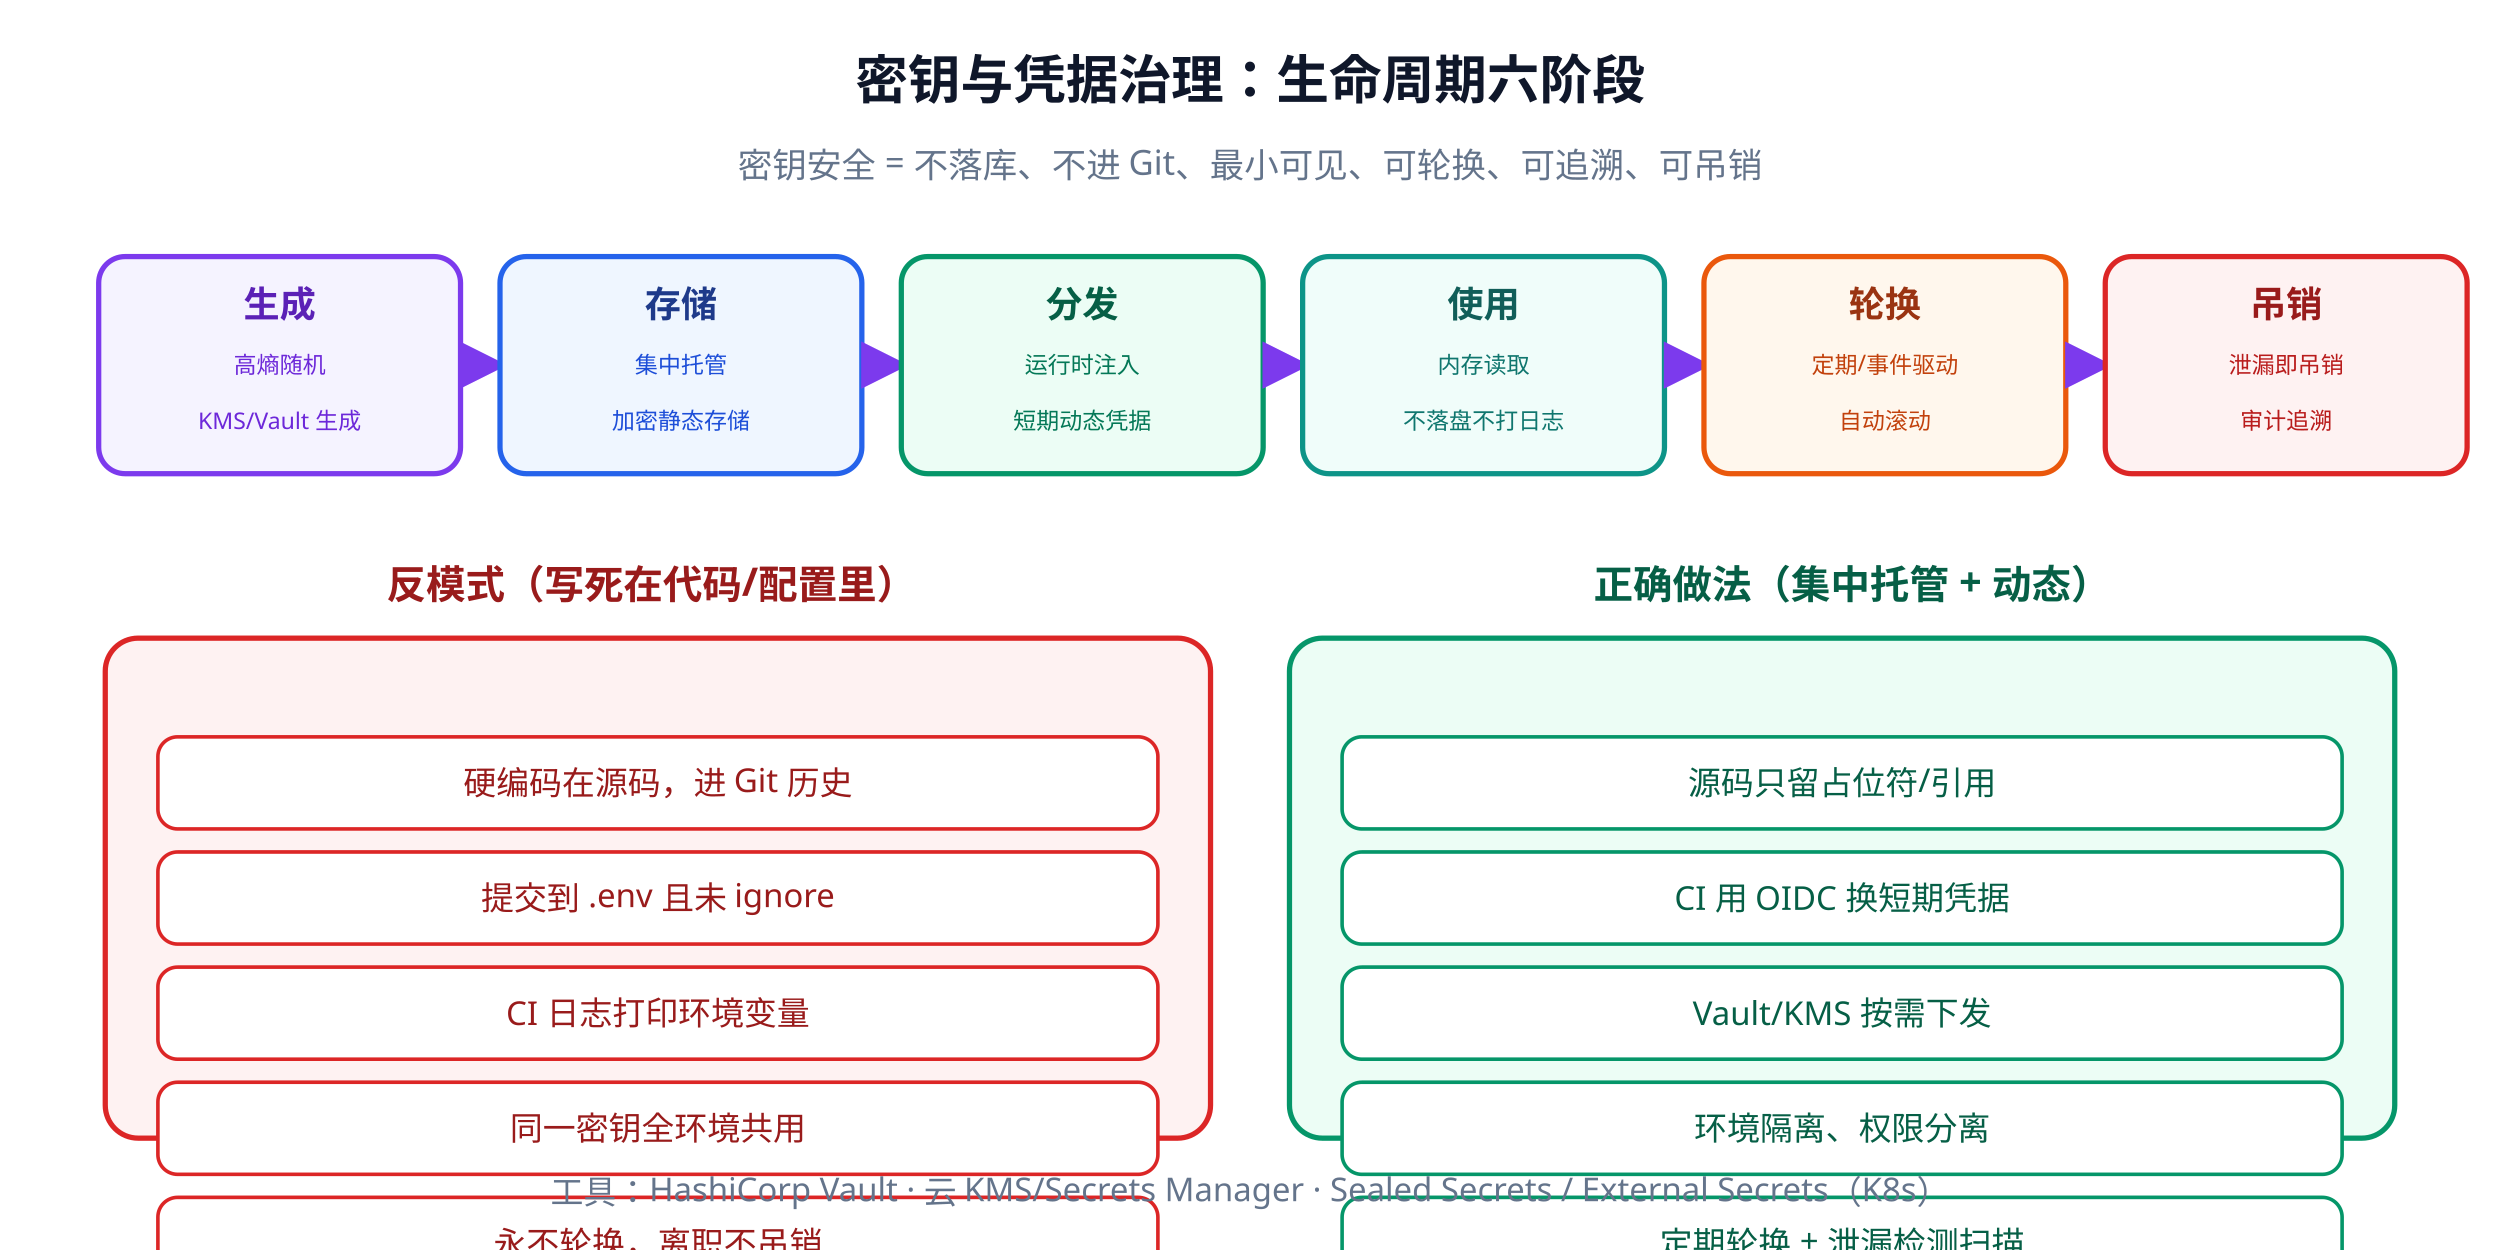
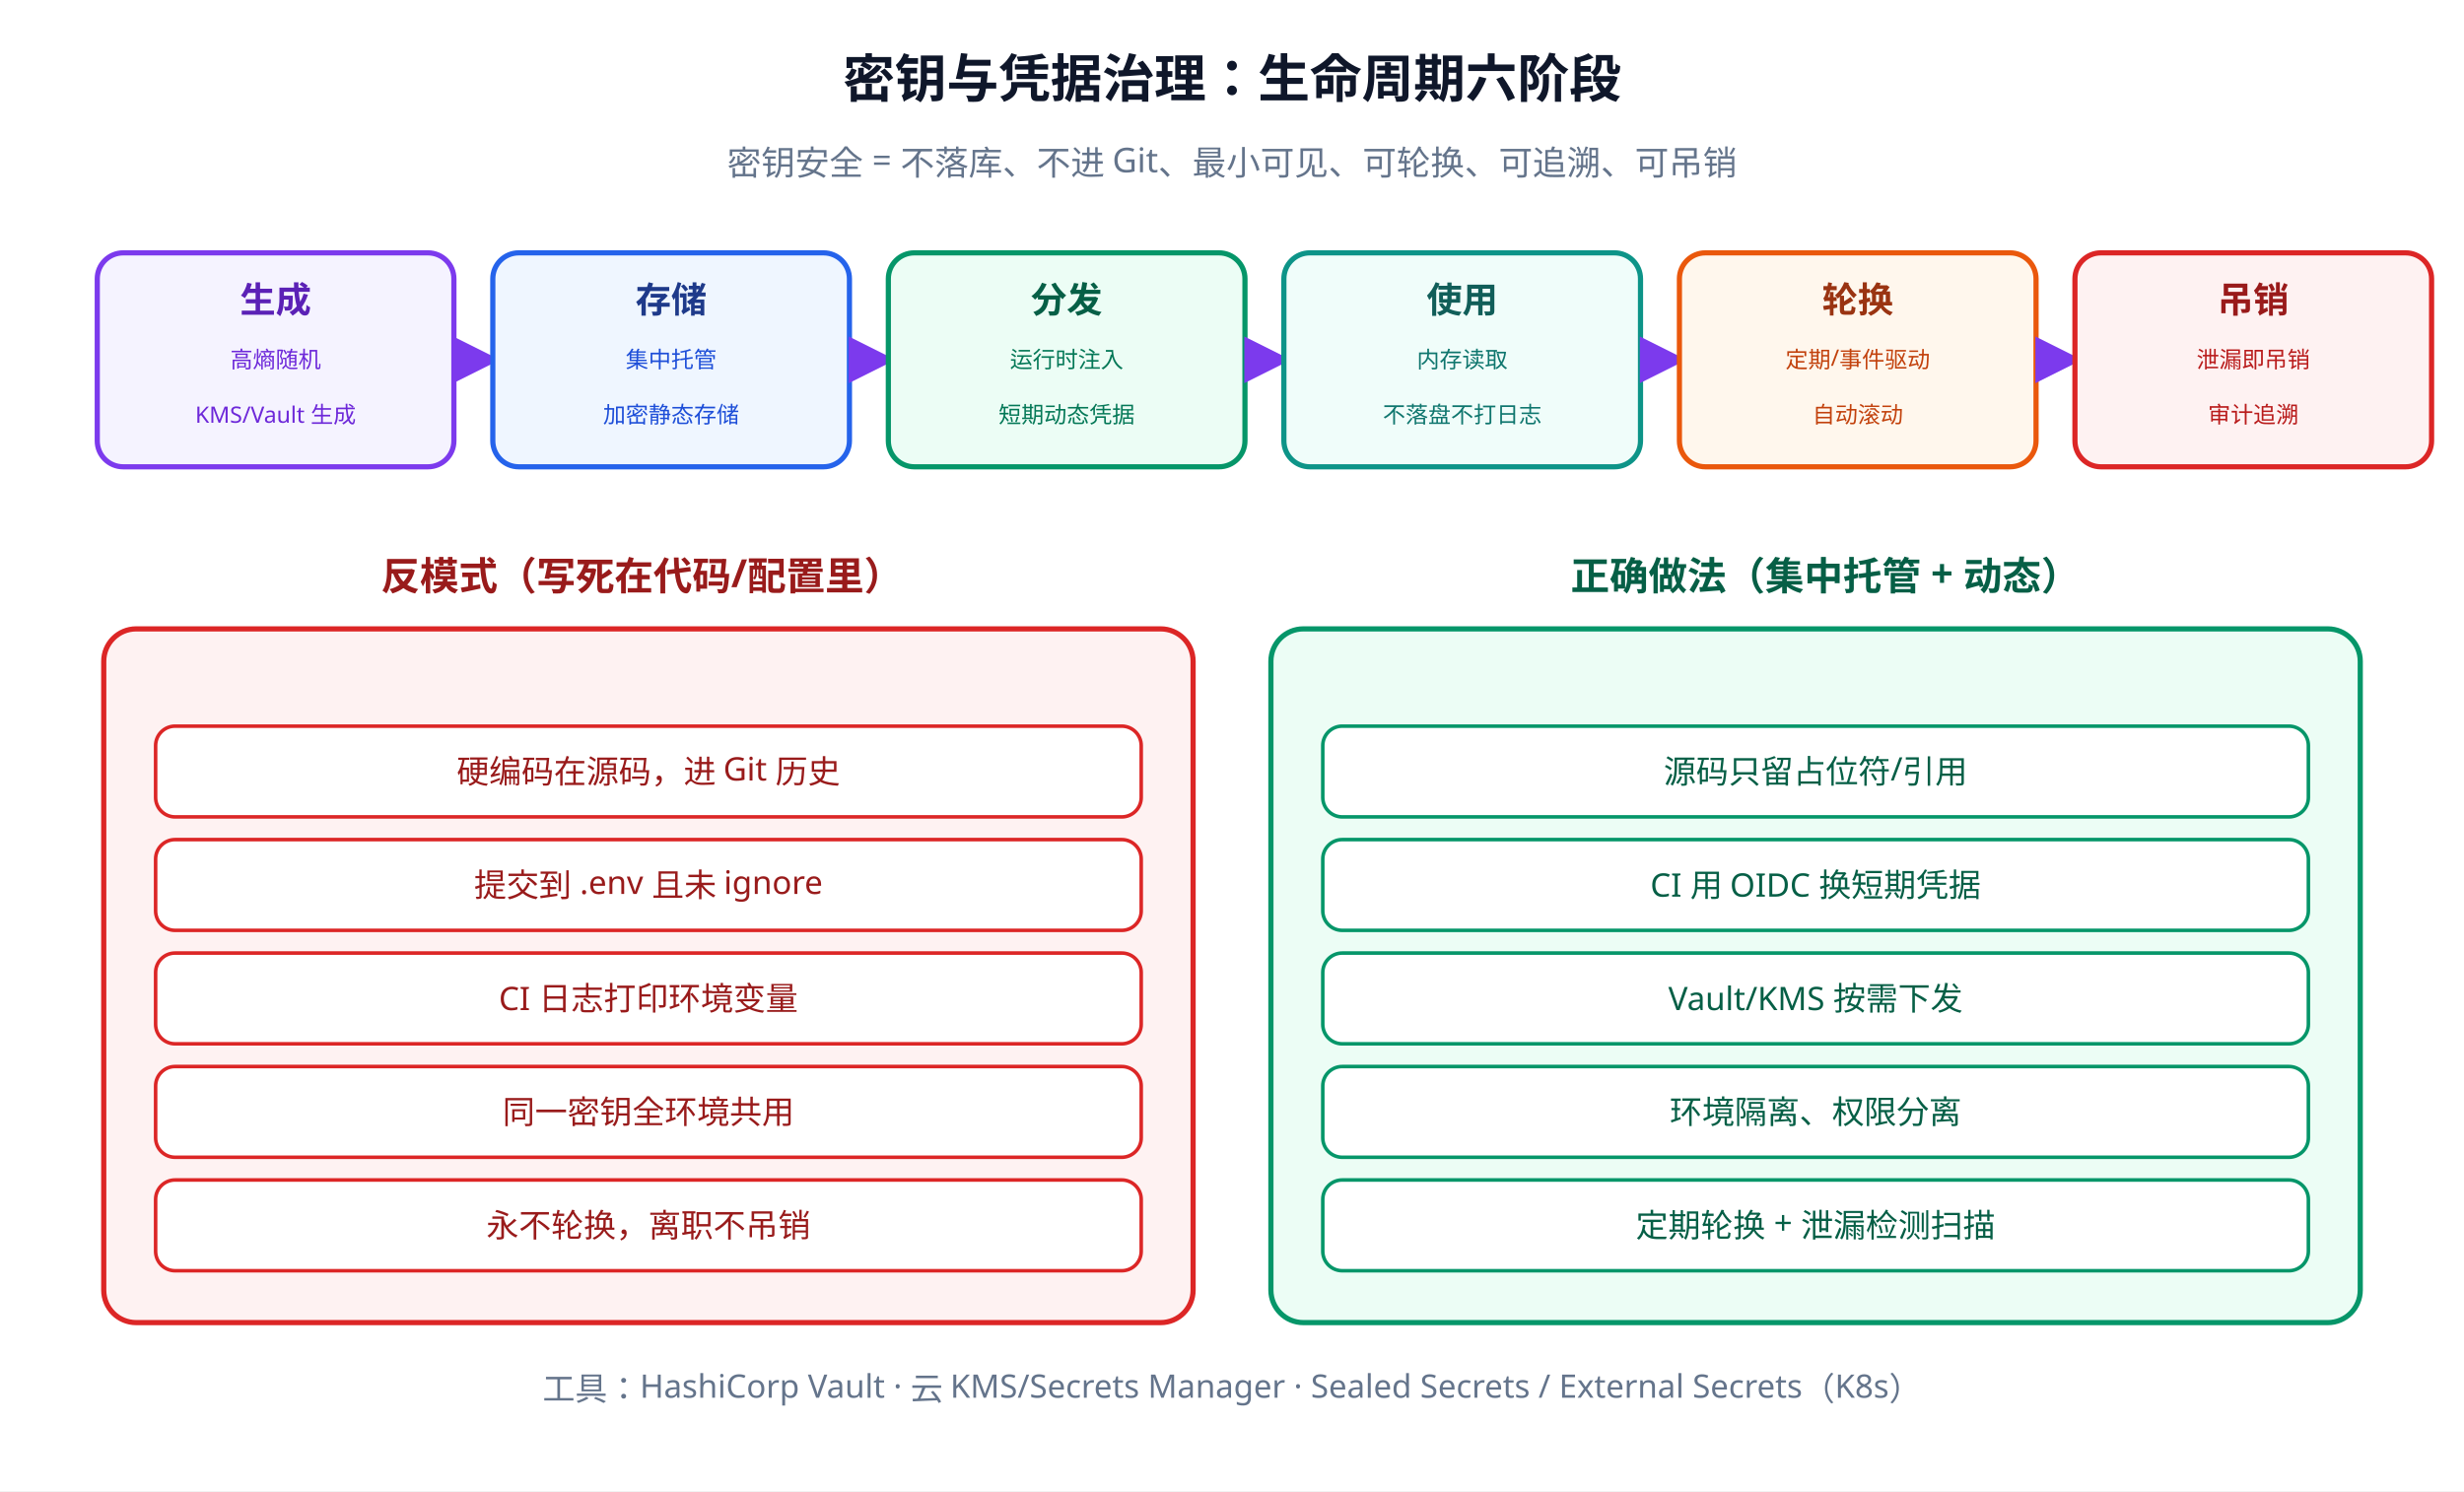
- <svg xmlns="http://www.w3.org/2000/svg" viewBox="0 0 760 380" width="760" height="380" font-family="Microsoft YaHei, PingFang SC, sans-serif">
-   <rect width="760" height="380" fill="#FFFFFF" />
+ <svg xmlns="http://www.w3.org/2000/svg" viewBox="0 0 760 460" width="760" height="460" font-family="Microsoft YaHei, PingFang SC, sans-serif">
+   <rect width="760" height="460" fill="#FFFFFF" />
  <text x="380" y="30" text-anchor="middle" font-size="16" fill="#0F172A" font-weight="bold">密钥与凭据治理：生命周期六阶段</text>
  <text x="380" y="54" text-anchor="middle" font-size="10.5" fill="#64748B">密钥安全 = 不落库、不进 Git、最小可见、可轮换、可追溯、可吊销</text>
  <rect x="30" y="78" width="110" height="66" rx="8" fill="#F5F3FF" stroke="#7C3AED" stroke-width="1.6" />
  <text x="85" y="96.42" text-anchor="middle" font-size="11" fill="#5B21B6" font-weight="bold">生成</text>
  <text x="85" y="113.42" text-anchor="middle" font-size="7.0" fill="#6D28D9">高熵随机</text>
  <text x="85" y="130.42" text-anchor="middle" font-size="7.0" fill="#6D28D9">KMS/Vault 生成</text>
  <line x1="141" y1="111.0" x2="151" y2="111.0" stroke="#7C3AED" stroke-width="1.6" marker-end="url(#arw)" />
  <rect x="152" y="78" width="110" height="66" rx="8" fill="#EFF6FF" stroke="#2563EB" stroke-width="1.6" />
  <text x="207" y="96.42" text-anchor="middle" font-size="11" fill="#1E3A8A" font-weight="bold">存储</text>
  <text x="207" y="113.42" text-anchor="middle" font-size="7.0" fill="#1D4ED8">集中托管</text>
  <text x="207" y="130.42" text-anchor="middle" font-size="7.0" fill="#1D4ED8">加密静态存储</text>
  <line x1="263" y1="111.0" x2="273" y2="111.0" stroke="#7C3AED" stroke-width="1.6" marker-end="url(#arw)" />
  <rect x="274" y="78" width="110" height="66" rx="8" fill="#ECFDF5" stroke="#059669" stroke-width="1.6" />
  <text x="329" y="96.42" text-anchor="middle" font-size="11" fill="#065F46" font-weight="bold">分发</text>
  <text x="329" y="113.42" text-anchor="middle" font-size="7.0" fill="#047857">运行时注入</text>
  <text x="329" y="130.42" text-anchor="middle" font-size="7.0" fill="#047857">短期动态凭据</text>
  <line x1="385" y1="111.0" x2="395" y2="111.0" stroke="#7C3AED" stroke-width="1.6" marker-end="url(#arw)" />
  <rect x="396" y="78" width="110" height="66" rx="8" fill="#F0FDFA" stroke="#0D9488" stroke-width="1.6" />
  <text x="451" y="96.42" text-anchor="middle" font-size="11" fill="#115E59" font-weight="bold">使用</text>
  <text x="451" y="113.42" text-anchor="middle" font-size="7.0" fill="#0F766E">内存读取</text>
  <text x="451" y="130.42" text-anchor="middle" font-size="7.0" fill="#0F766E">不落盘不打日志</text>
  <line x1="507" y1="111.0" x2="517" y2="111.0" stroke="#7C3AED" stroke-width="1.6" marker-end="url(#arw)" />
  <rect x="518" y="78" width="110" height="66" rx="8" fill="#FFF7ED" stroke="#EA580C" stroke-width="1.6" />
  <text x="573" y="96.42" text-anchor="middle" font-size="11" fill="#9A3412" font-weight="bold">轮换</text>
  <text x="573" y="113.42" text-anchor="middle" font-size="7.0" fill="#C2410C">定期/事件驱动</text>
  <text x="573" y="130.42" text-anchor="middle" font-size="7.0" fill="#C2410C">自动滚动</text>
  <line x1="629" y1="111.0" x2="639" y2="111.0" stroke="#7C3AED" stroke-width="1.6" marker-end="url(#arw)" />
  <rect x="640" y="78" width="110" height="66" rx="8" fill="#FEF2F2" stroke="#DC2626" stroke-width="1.6" />
  <text x="695" y="96.42" text-anchor="middle" font-size="11" fill="#991B1B" font-weight="bold">吊销</text>
  <text x="695" y="113.42" text-anchor="middle" font-size="7.0" fill="#B91C1C">泄漏即吊销</text>
  <text x="695" y="130.42" text-anchor="middle" font-size="7.0" fill="#B91C1C">审计追溯</text>
  <text x="198" y="182" text-anchor="middle" font-size="12" fill="#991B1B" font-weight="bold">反模式（写死在代码/配置里）</text>
-   <rect x="32" y="194" width="336" height="152" rx="10" fill="#FEF2F2" stroke="#DC2626" stroke-width="1.6" />
+   <rect x="32" y="194" width="336" height="214" rx="10" fill="#FEF2F2" stroke="#DC2626" stroke-width="1.6" />
  <rect x="48" y="224" width="304" height="28" rx="6" fill="#FFFFFF" stroke="#DC2626" stroke-width="1.1" />
  <text x="200" y="241.6" text-anchor="middle" font-size="10" fill="#991B1B">硬编码在源码，进 Git 历史</text>
  <rect x="48" y="259" width="304" height="28" rx="6" fill="#FFFFFF" stroke="#DC2626" stroke-width="1.1" />
  <text x="200" y="276.6" text-anchor="middle" font-size="10" fill="#991B1B">提交到 .env 且未 ignore</text>
  <rect x="48" y="294" width="304" height="28" rx="6" fill="#FFFFFF" stroke="#DC2626" stroke-width="1.1" />
  <text x="200" y="311.6" text-anchor="middle" font-size="10" fill="#991B1B">CI 日志打印环境变量</text>
  <rect x="48" y="329" width="304" height="28" rx="6" fill="#FFFFFF" stroke="#DC2626" stroke-width="1.1" />
  <text x="200" y="346.6" text-anchor="middle" font-size="10" fill="#991B1B">同一密钥全环境共用</text>
  <rect x="48" y="364" width="304" height="28" rx="6" fill="#FFFFFF" stroke="#DC2626" stroke-width="1.1" />
  <text x="200" y="381.6" text-anchor="middle" font-size="10" fill="#991B1B">永不轮换，离职不吊销</text>
  <text x="563" y="182" text-anchor="middle" font-size="12" fill="#065F46" font-weight="bold">正确做法（集中托管 + 动态）</text>
-   <rect x="392" y="194" width="336" height="152" rx="10" fill="#ECFDF5" stroke="#059669" stroke-width="1.6" />
+   <rect x="392" y="194" width="336" height="214" rx="10" fill="#ECFDF5" stroke="#059669" stroke-width="1.6" />
  <rect x="408" y="224" width="304" height="28" rx="6" fill="#FFFFFF" stroke="#059669" stroke-width="1.1" />
  <text x="560" y="241.6" text-anchor="middle" font-size="10" fill="#065F46">源码只留占位符/引用</text>
  <rect x="408" y="259" width="304" height="28" rx="6" fill="#FFFFFF" stroke="#059669" stroke-width="1.1" />
  <text x="560" y="276.6" text-anchor="middle" font-size="10" fill="#065F46">CI 用 OIDC 换短期凭据</text>
  <rect x="408" y="294" width="304" height="28" rx="6" fill="#FFFFFF" stroke="#059669" stroke-width="1.1" />
  <text x="560" y="311.6" text-anchor="middle" font-size="10" fill="#065F46">Vault/KMS 按需下发</text>
  <rect x="408" y="329" width="304" height="28" rx="6" fill="#FFFFFF" stroke="#059669" stroke-width="1.1" />
  <text x="560" y="346.6" text-anchor="middle" font-size="10" fill="#065F46">环境隔离、权限分离</text>
  <rect x="408" y="364" width="304" height="28" rx="6" fill="#FFFFFF" stroke="#059669" stroke-width="1.1" />
  <text x="560" y="381.6" text-anchor="middle" font-size="10" fill="#065F46">定期轮换 + 泄漏检测扫描</text>
-   <text x="380" y="366" text-anchor="middle" font-size="10" fill="#64748B">工具：HashiCorp Vault · 云 KMS/Secrets Manager · Sealed Secrets / External Secrets（K8s）</text>
+   <text x="380" y="432" text-anchor="middle" font-size="10" fill="#64748B">工具：HashiCorp Vault · 云 KMS/Secrets Manager · Sealed Secrets / External Secrets（K8s）</text>
  <defs>
    <marker id="arw" markerWidth="9" markerHeight="9" refX="7" refY="4.5" orient="auto">
      <path d="M0,0 L9,4.5 L0,9 Z" fill="#7C3AED" />
    </marker>
  </defs>
</svg>
